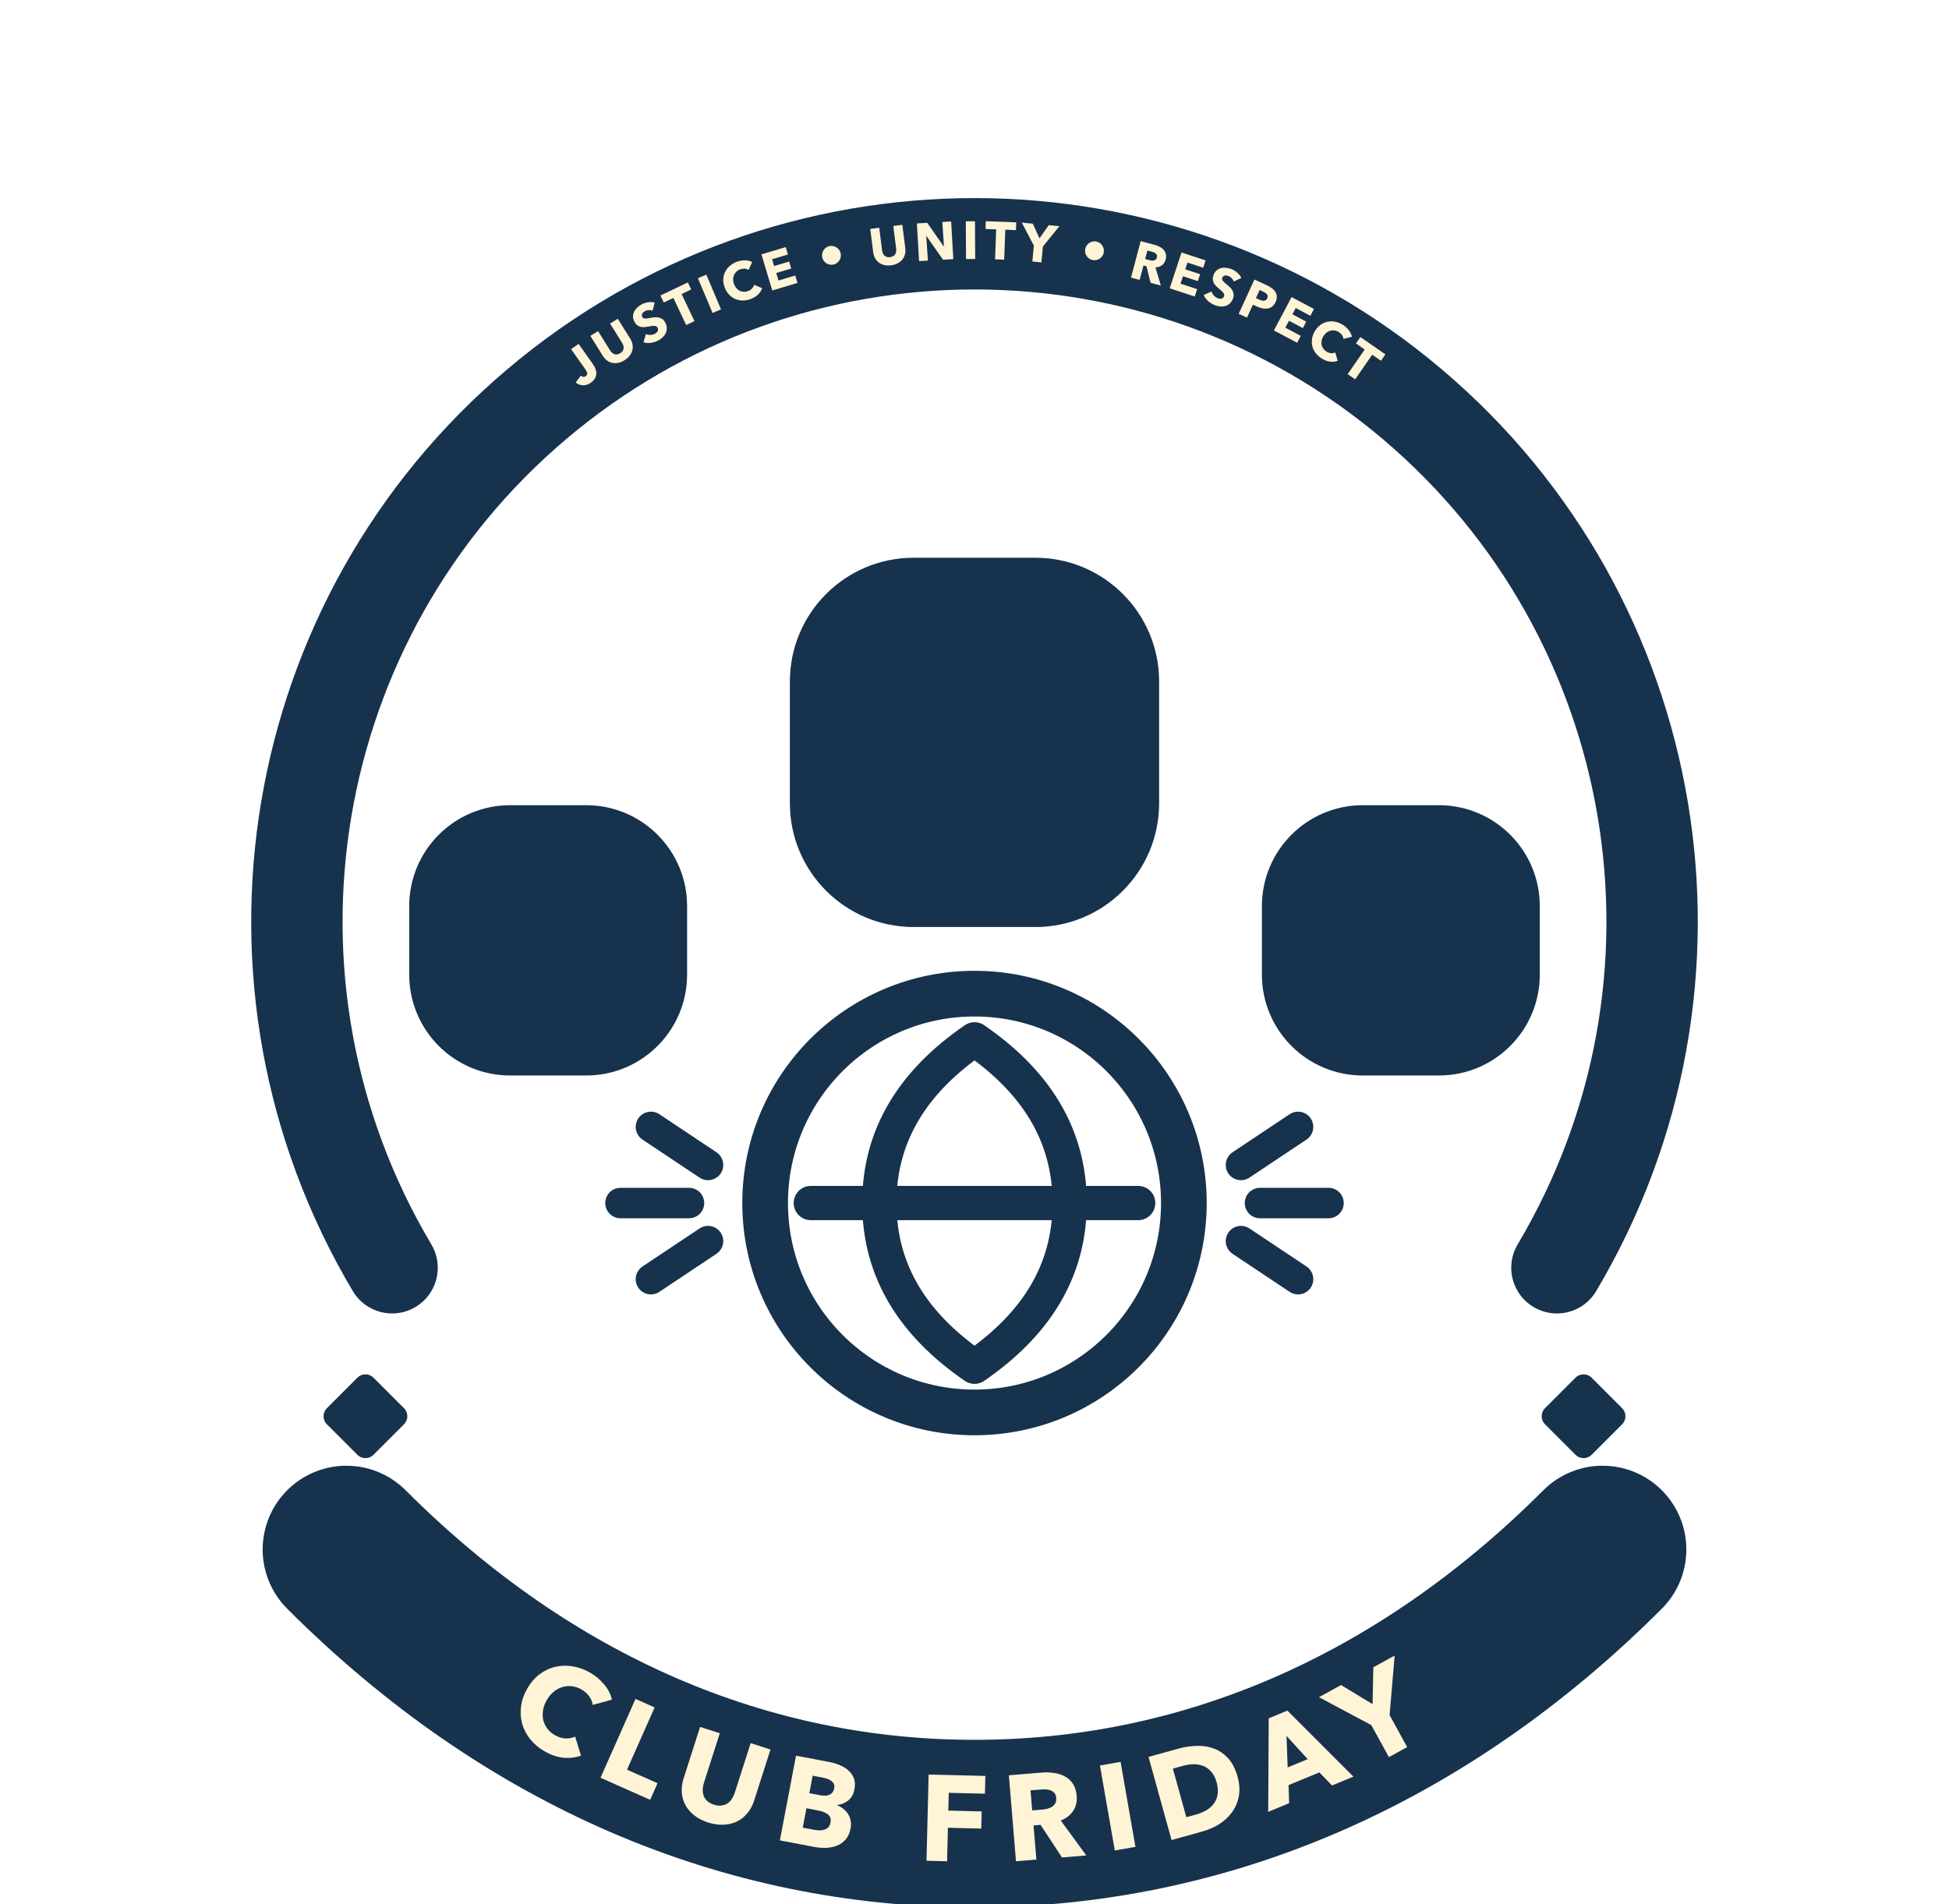
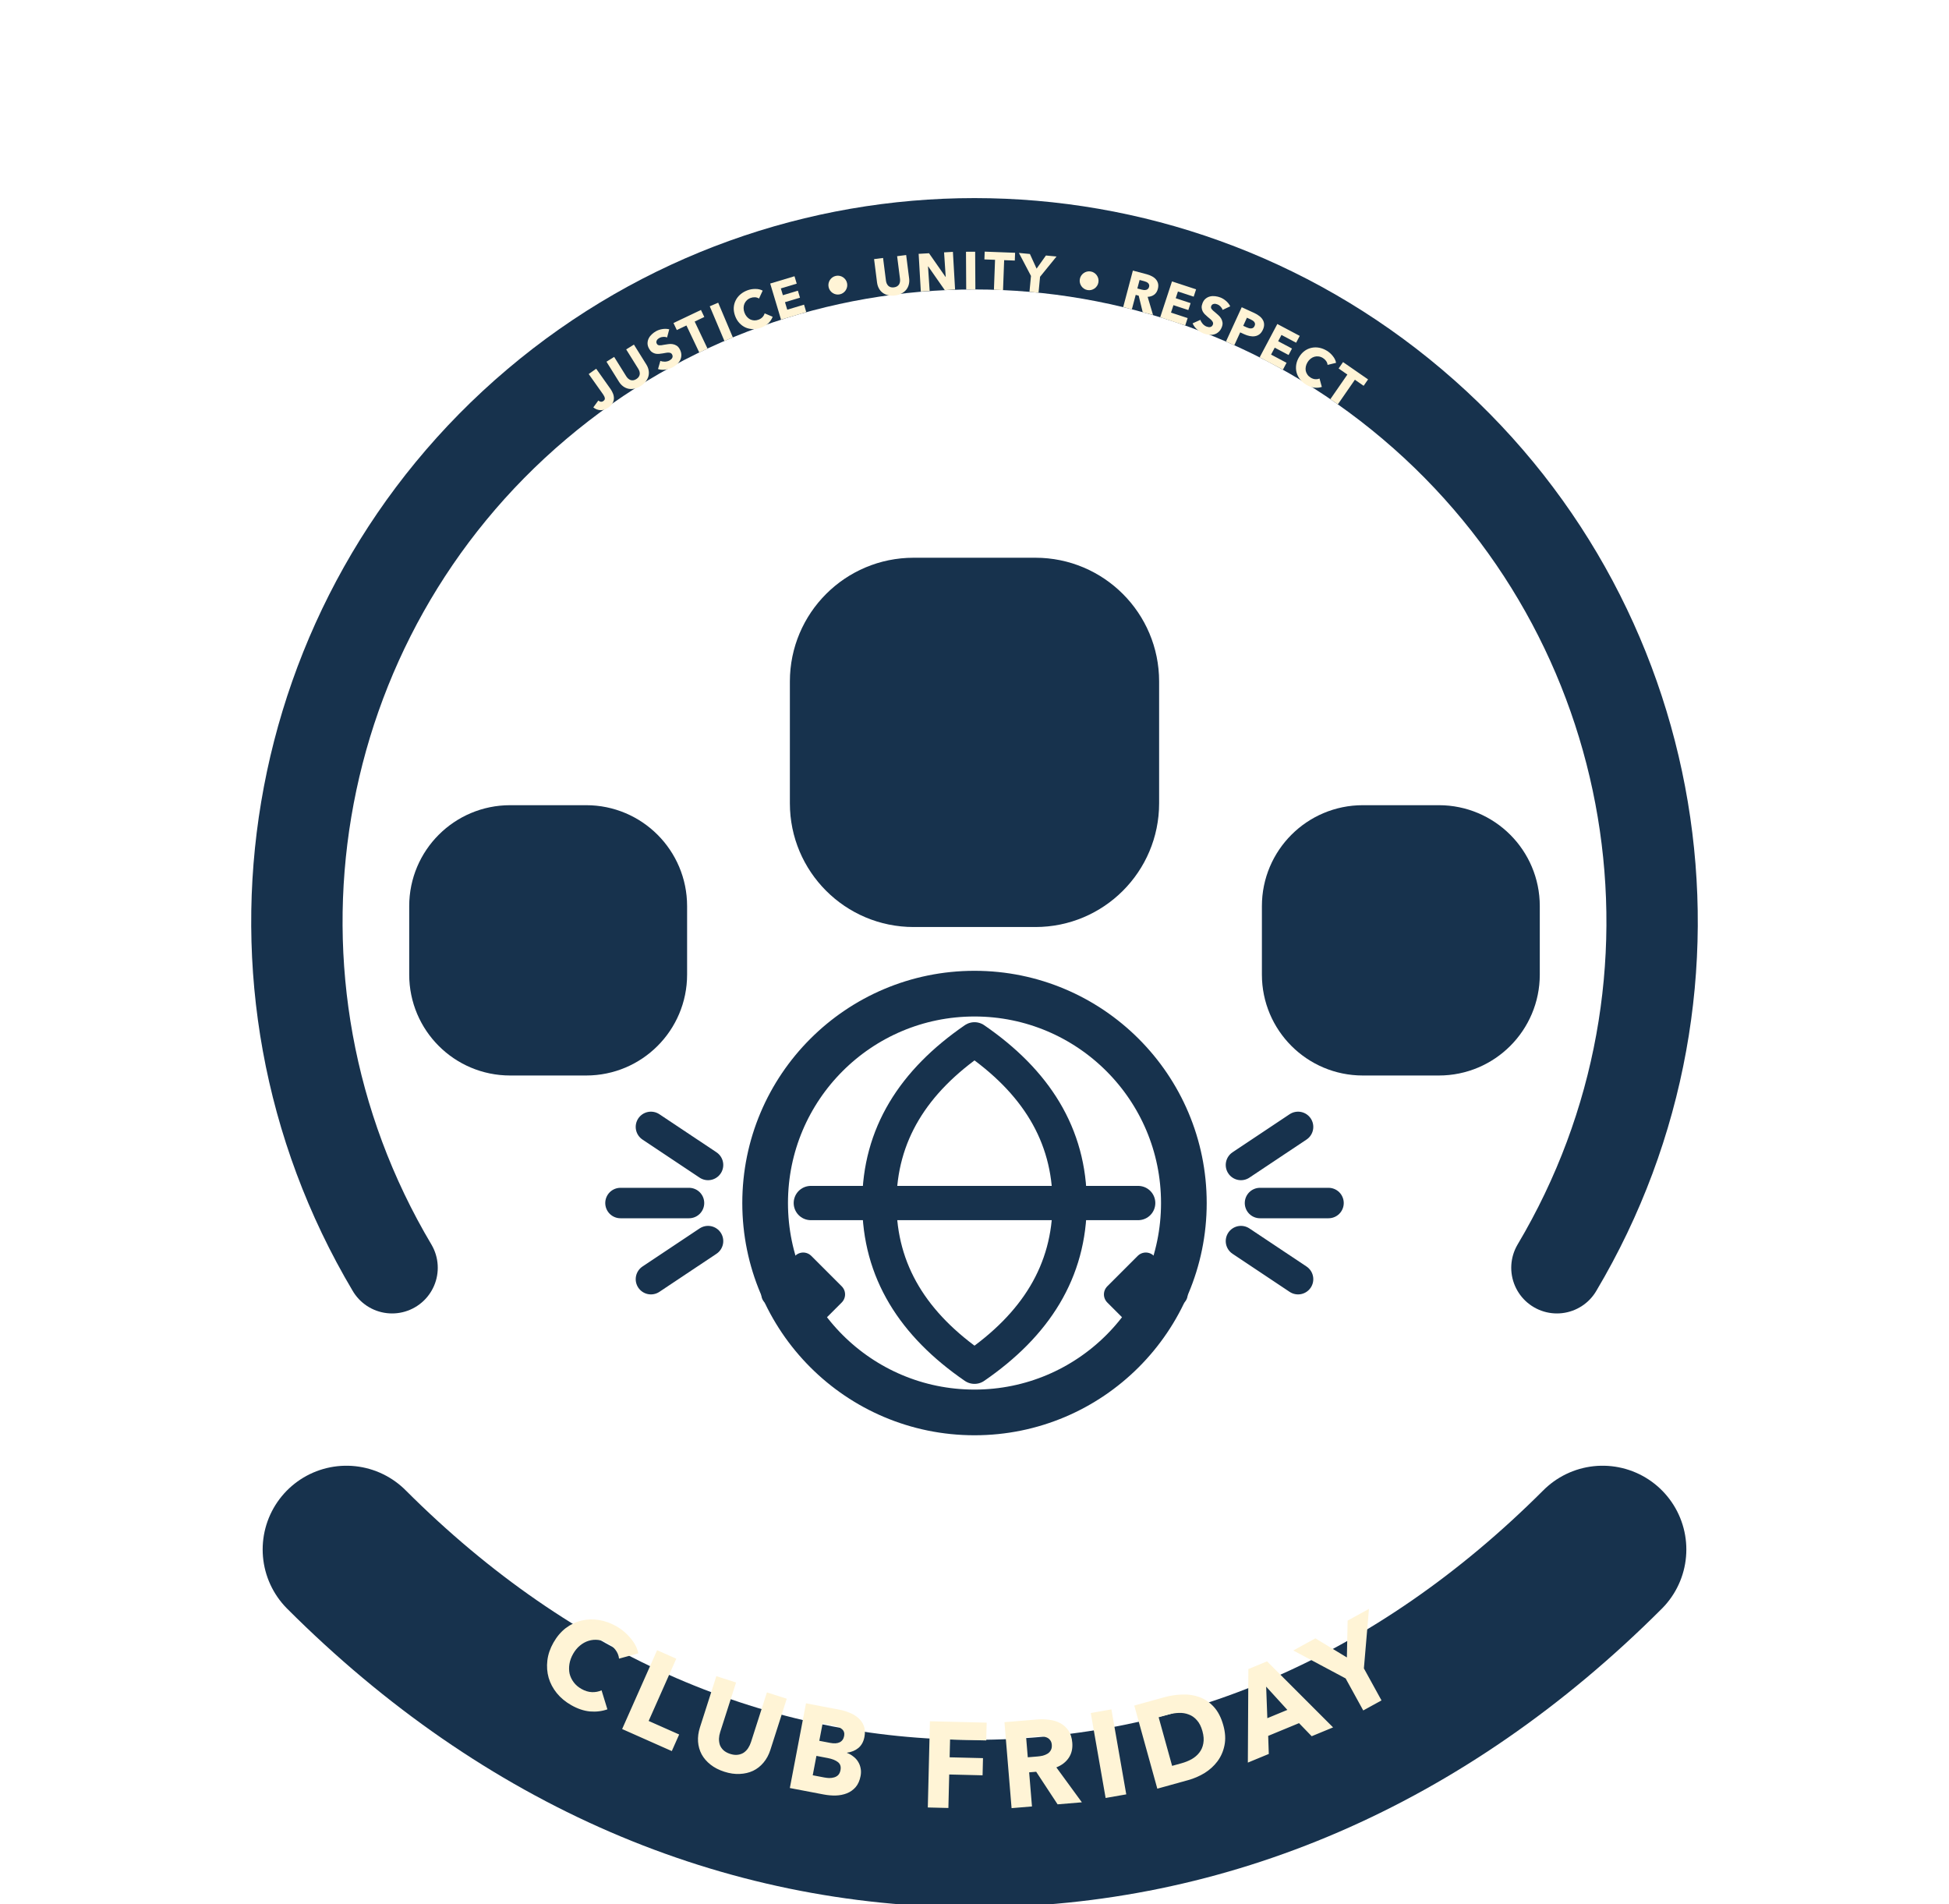
<svg xmlns="http://www.w3.org/2000/svg" viewBox="0 0 512 500" role="img" aria-labelledby="title desc" version="1.1" id="svg15">
  <g stroke="#17324D" stroke-width="13" stroke-linecap="round" stroke-linejoin="round" id="g8">
    <path fill="none" stroke="#17324D" d="M103 333a178 178 0 1 1 306 0" id="path1" />
    <g id="younger-member" aria-label="younger-member">
      <rect x="114" y="218" width="60" height="58" rx="20" fill="#17324D" stroke="#17324D" id="rect1" />
      <circle cx="144" cy="247" r="7" fill="none" stroke="none" id="circle1" />
    </g>
    <g id="adult-member" aria-label="adult-member">
      <rect x="214" y="153" width="84" height="84" rx="26" fill="#17324D" stroke="#17324D" id="rect2" />
      <circle cx="256" cy="195" r="9" fill="none" stroke="none" id="circle2" />
    </g>
    <g id="older-member" aria-label="older-member">
      <rect x="338" y="218" width="60" height="58" rx="20" fill="#17324D" stroke="#17324D" id="rect3" />
      <circle cx="368" cy="247" r="7" fill="none" stroke="none" id="circle3" />
    </g>
    <circle cx="256" cy="316" r="55" fill="none" stroke="#17324D" stroke-width="12" id="circle4" />
    <path fill="none" stroke="#17324D" stroke-width="9" d="M256 273c-16 11-25 25-25 43s9 32 25 43m0-86c16 11 25 25 25 43s-9 32-25 43m-43-43h86" id="path4" />
    <path fill="none" stroke="#17324D" stroke-width="8" d="M181 316h-18M186 306l-15-10M186 326l-15 10M331 316h18M326 306l15-10M326 326l15 10" id="path5" />
    <path fill="none" stroke="#17324D" d="M91 407c48 48 105 72 165 72s117-24 165-72" id="path6" />
-     <path fill="#17324D" stroke="#17324D" stroke-width="6" d="m96 364 8 8-8 8-8-8z" id="path7" />
-     <path fill="#17324D" stroke="#17324D" stroke-width="6" d="m416 364 8 8-8 8-8-8z" id="path8" />
+     <path fill="#17324D" stroke="#17324D" stroke-width="6" d="m211 332 8 8-8 8-8-8z" id="path7" />
+     <path fill="#17324D" stroke="#17324D" stroke-width="6" d="m301 332 8 8-8 8-8-8z" id="path8" />
  </g>
  <defs id="defs8">
    <path id="motto-arc" d="M103 333a178 178 0 1 1 306 0" />
    <path id="name-arc" d="M91 407c48 48 105 72 165 72s117-24 165-72" />
  </defs>
  <path d="M103 333a178 178 0 1 1 306 0" fill="none" stroke="#17324D" stroke-width="24" stroke-linecap="round" id="path9" />
  <path d="M91 407c48 48 105 72 165 72s117-24 165-72" fill="none" stroke="#17324D" stroke-width="44" stroke-linecap="round" id="path10" />
  <g font-family="Avenir Next, Trebuchet MS, Arial, sans-serif" text-anchor="middle" id="g15">
    <g id="text14" style="font-weight:700;font-size:14px;letter-spacing:1.5" aria-label="JUSTICE•UNITY•RESPECT">
-       <path style="fill:#fff4d6" d="m 155.767,95.652 q 0.34,0.48 0.597,1.087 0.269,0.598 0.287,1.254 0.022,0.636 -0.302,1.294 -0.312,0.65 -1.135,1.232 -1.029,0.728 -2.086,0.687 -1.066,-0.052 -1.885,-0.724 l 1.313,-1.804 q 0.306,0.263 0.65,0.312 0.355,0.041 0.663,-0.178 0.48,-0.34 0.394,-0.776 -0.074,-0.445 -0.455,-0.982 l -3.777,-5.337 1.966,-1.391 3.769,5.325 z m 9.796,-6.688 q 0.474,0.76 0.605,1.553 0.136,0.773 -0.058,1.521 -0.201,0.736 -0.723,1.408 -0.51,0.664 -1.329,1.175 -0.832,0.519 -1.652,0.684 -0.821,0.165 -1.558,0.015 -0.745,-0.163 -1.379,-0.625 -0.642,-0.474 -1.116,-1.234 l -3.267,-5.239 2.02,-1.259 3.163,5.073 q 0.215,0.345 0.491,0.602 0.288,0.25 0.621,0.388 0.338,0.119 0.724,0.076 0.398,-0.05 0.825,-0.317 0.428,-0.267 0.636,-0.594 0.22,-0.335 0.262,-0.691 0.035,-0.368 -0.075,-0.729 -0.109,-0.361 -0.324,-0.705 l -3.163,-5.073 2.031,-1.267 3.267,5.239 z m 5.857,-7.349 q -0.458,-0.198 -1.008,-0.154 -0.544,0.025 -0.95,0.245 -0.209,0.114 -0.411,0.271 -0.189,0.15 -0.301,0.355 -0.119,0.192 -0.148,0.431 -0.024,0.22 0.116,0.478 0.12,0.221 0.287,0.322 0.179,0.094 0.411,0.111 0.245,0.011 0.544,-0.025 0.293,-0.047 0.654,-0.116 0.523,-0.093 1.103,-0.169 0.573,-0.088 1.127,-0.007 0.554,0.082 1.053,0.384 0.492,0.29 0.846,0.942 0.407,0.751 0.425,1.458 0.023,0.688 -0.251,1.299 -0.274,0.611 -0.783,1.11 -0.509,0.5 -1.149,0.847 -0.935,0.508 -1.982,0.662 -1.054,0.142 -1.96,-0.147 l 0.616,-2.151 q 0.534,0.22 1.197,0.21 0.669,-0.029 1.186,-0.309 0.234,-0.127 0.429,-0.296 0.195,-0.169 0.295,-0.367 0.112,-0.204 0.11,-0.442 -0.002,-0.238 -0.142,-0.496 -0.134,-0.246 -0.35,-0.352 -0.217,-0.105 -0.524,-0.114 -0.302,-0.027 -0.706,0.049 -0.399,0.057 -0.903,0.156 -0.492,0.092 -0.998,0.128 -0.494,0.029 -0.967,-0.08 -0.468,-0.128 -0.885,-0.427 -0.412,-0.318 -0.732,-0.909 -0.394,-0.726 -0.379,-1.403 0.015,-0.677 0.314,-1.27 0.299,-0.593 0.822,-1.068 0.516,-0.487 1.131,-0.821 0.738,-0.401 1.648,-0.544 0.922,-0.15 1.788,0.065 z m 7.638,-4.377 3.375,7.107 -2.163,1.027 -3.375,-7.107 -2.529,1.201 -0.877,-1.846 7.221,-3.43 0.877,1.846 z m 8.136,4.973 -3.856,-9.131 2.218,-0.937 3.856,9.131 z M 200.224,75.696 q -0.358,0.936 -1.11,1.689 -0.758,0.74 -1.941,1.174 -1.078,0.395 -2.128,0.377 -1.037,-0.022 -1.944,-0.421 -0.911,-0.412 -1.625,-1.179 -0.714,-0.767 -1.113,-1.858 -0.41,-1.117 -0.361,-2.164 0.062,-1.052 0.514,-1.933 0.447,-0.895 1.242,-1.574 0.795,-0.679 1.86,-1.069 0.986,-0.361 2.062,-0.353 1.085,-0.01 1.922,0.444 l -0.966,2.084 q -0.474,-0.318 -1.064,-0.341 -0.59,-0.022 -1.129,0.175 -0.592,0.217 -1.009,0.623 -0.409,0.389 -0.624,0.9 -0.215,0.511 -0.22,1.109 -0.009,0.585 0.217,1.203 0.231,0.631 0.621,1.084 0.39,0.454 0.871,0.709 0.49,0.238 1.053,0.27 0.563,0.032 1.142,-0.18 0.67,-0.246 1.074,-0.692 0.403,-0.446 0.551,-0.977 l 2.104,0.899 z m 2.656,0.613 -2.85,-9.493 6.383,-1.916 0.584,1.944 -4.17,1.252 0.535,1.783 3.942,-1.183 0.551,1.837 -3.942,1.183 0.592,1.971 4.412,-1.324 0.588,1.958 z" id="path15" />
-       <path style="fill:#fff4d6" d="m 220.84,66.548 q 0.109,0.506 0.011,0.986 -0.098,0.479 -0.355,0.878 -0.258,0.399 -0.655,0.685 -0.397,0.286 -0.903,0.395 -0.506,0.109 -0.986,0.011 -0.479,-0.098 -0.878,-0.355 -0.399,-0.258 -0.685,-0.655 -0.286,-0.397 -0.395,-0.903 -0.109,-0.506 -0.011,-0.986 0.098,-0.479 0.355,-0.878 0.258,-0.399 0.655,-0.685 0.397,-0.286 0.903,-0.395 0.506,-0.109 0.986,-0.011 0.479,0.098 0.878,0.355 0.399,0.258 0.685,0.655 0.286,0.397 0.395,0.903 z" id="path16" />
-       <path style="fill:#fff4d6" d="m 237.819,65.176 q 0.113,0.889 -0.099,1.664 -0.2,0.759 -0.688,1.358 -0.49,0.584 -1.245,0.977 -0.741,0.39 -1.699,0.512 -0.972,0.124 -1.787,-0.069 -0.815,-0.193 -1.422,-0.638 -0.609,-0.459 -0.992,-1.144 -0.385,-0.699 -0.498,-1.588 l -0.778,-6.125 2.361,-0.3 0.754,5.93 q 0.051,0.403 0.194,0.752 0.157,0.347 0.402,0.612 0.258,0.25 0.626,0.372 0.382,0.121 0.882,0.057 0.5,-0.064 0.826,-0.274 0.34,-0.213 0.527,-0.519 0.185,-0.32 0.236,-0.693 0.051,-0.373 1.6e-4,-0.776 l -0.754,-5.93 2.375,-0.302 0.778,6.125 z m 9.907,3.044 -4.358,-6.24 -0.042,0.002 0.431,6.468 -2.32,0.134 -0.573,-9.895 2.725,-0.158 4.343,6.227 0.042,-0.002 -0.43,-6.454 2.32,-0.134 0.573,9.895 z m 6.05,-0.178 -0.058,-9.912 2.408,-0.014 0.058,9.912 z m 10.313,-7.703 -0.295,7.862 -2.392,-0.09 0.295,-7.862 -2.798,-0.105 0.076,-2.043 7.988,0.299 -0.076,2.043 z m 9.886,4.398 -0.397,4.181 -2.383,-0.226 0.397,-4.181 -3.168,-6.038 2.885,0.274 1.758,3.851 2.451,-3.452 2.787,0.264 z" id="path17" />
-       <path style="fill:#fff4d6" d="m 289.958,66.311 q -0.091,0.51 -0.363,0.916 -0.272,0.406 -0.662,0.678 -0.39,0.272 -0.865,0.386 -0.476,0.114 -0.985,0.023 -0.51,-0.091 -0.916,-0.363 -0.406,-0.272 -0.678,-0.662 -0.272,-0.39 -0.386,-0.865 -0.114,-0.476 -0.023,-0.985 0.091,-0.51 0.363,-0.916 0.272,-0.406 0.662,-0.678 0.39,-0.272 0.865,-0.386 0.476,-0.114 0.985,-0.023 0.51,0.091 0.916,0.363 0.406,0.272 0.678,0.662 0.272,0.39 0.386,0.865 0.114,0.476 0.023,0.985 z" id="path18" />
-       <path style="fill:#fff4d6" d="m 302.245,74.283 -1.062,-4.352 -0.785,-0.208 -1.009,3.802 -2.273,-0.603 2.542,-9.581 3.654,0.969 q 0.69,0.183 1.3,0.504 0.627,0.311 1.052,0.786 0.438,0.478 0.602,1.116 0.164,0.637 -0.055,1.463 -0.258,0.974 -0.962,1.497 -0.704,0.523 -1.713,0.56 l 1.416,4.764 z m 1.668,-6.669 q 0.09,-0.338 -0.005,-0.581 -0.078,-0.252 -0.279,-0.422 -0.184,-0.179 -0.458,-0.295 -0.26,-0.112 -0.517,-0.181 l -1.231,-0.327 -0.592,2.233 1.096,0.291 q 0.284,0.075 0.593,0.114 0.312,0.025 0.588,-0.032 0.276,-0.057 0.486,-0.248 0.223,-0.187 0.32,-0.552 z m 3.372,8.118 3.096,-9.416 6.331,2.082 -0.634,1.928 -4.136,-1.36 -0.582,1.769 3.91,1.286 -0.599,1.822 -3.91,-1.286 -0.643,1.955 4.376,1.439 -0.638,1.942 z m 16.807,-1.778 q -0.144,-0.477 -0.531,-0.87 -0.369,-0.4 -0.8,-0.569 -0.222,-0.087 -0.472,-0.14 -0.237,-0.048 -0.465,-0.002 -0.223,0.033 -0.425,0.164 -0.184,0.124 -0.291,0.397 -0.092,0.235 -0.062,0.427 0.043,0.197 0.18,0.386 0.15,0.194 0.369,0.4 0.225,0.193 0.51,0.425 0.408,0.34 0.84,0.735 0.437,0.382 0.732,0.858 0.295,0.476 0.385,1.053 0.095,0.563 -0.175,1.254 -0.311,0.795 -0.841,1.264 -0.511,0.461 -1.155,0.645 -0.643,0.184 -1.354,0.116 -0.71,-0.068 -1.388,-0.333 -0.991,-0.388 -1.784,-1.089 -0.788,-0.714 -1.15,-1.593 l 2.042,-0.914 q 0.176,0.55 0.611,1.051 0.453,0.493 1.001,0.708 0.248,0.097 0.503,0.137 0.255,0.04 0.47,-0.011 0.228,-0.046 0.409,-0.201 0.181,-0.155 0.288,-0.428 0.102,-0.261 0.043,-0.494 -0.059,-0.234 -0.25,-0.474 -0.173,-0.248 -0.492,-0.509 -0.301,-0.268 -0.701,-0.59 -0.387,-0.317 -0.741,-0.681 -0.341,-0.359 -0.562,-0.791 -0.203,-0.44 -0.244,-0.952 -0.022,-0.52 0.223,-1.146 0.301,-0.769 0.828,-1.194 0.527,-0.425 1.173,-0.578 0.646,-0.153 1.346,-0.059 0.705,0.081 1.357,0.336 0.782,0.306 1.478,0.91 0.709,0.608 1.102,1.409 z m 11.002,5.381 q -0.362,0.789 -0.906,1.202 -0.538,0.4 -1.186,0.503 -0.648,0.103 -1.367,-0.042 -0.719,-0.145 -1.419,-0.466 l -1.082,-0.496 -1.558,3.398 -2.176,-0.998 4.133,-9.009 3.309,1.518 q 0.738,0.339 1.304,0.783 0.585,0.438 0.904,0.984 0.338,0.54 0.36,1.197 0.041,0.65 -0.315,1.426 z m -2.182,-0.985 q 0.146,-0.318 0.112,-0.58 -0.034,-0.262 -0.198,-0.476 -0.164,-0.214 -0.426,-0.38 -0.25,-0.161 -0.542,-0.295 l -0.954,-0.438 -0.975,2.125 0.916,0.42 q 0.305,0.14 0.609,0.218 0.303,0.078 0.578,0.049 0.287,-0.022 0.508,-0.167 0.226,-0.158 0.372,-0.476 z m 1.744,8.444 4.643,-8.757 5.888,3.122 -0.951,1.793 -3.847,-2.04 -0.872,1.645 3.636,1.928 -0.898,1.695 -3.636,-1.928 -0.964,1.818 4.069,2.158 -0.957,1.806 z m 16.749,8.008 q -0.955,0.303 -2.013,0.184 -1.051,-0.132 -2.127,-0.787 -0.981,-0.597 -1.621,-1.43 -0.628,-0.825 -0.882,-1.783 -0.246,-0.969 -0.09,-2.005 0.156,-1.036 0.76,-2.029 0.619,-1.016 1.468,-1.63 0.861,-0.607 1.832,-0.802 0.979,-0.207 2.005,-0.009 1.026,0.199 1.995,0.789 0.897,0.546 1.561,1.393 0.684,0.842 0.85,1.78 l -2.232,0.542 q -0.047,-0.569 -0.397,-1.045 -0.35,-0.475 -0.84,-0.774 -0.538,-0.328 -1.116,-0.401 -0.559,-0.078 -1.093,0.072 -0.534,0.15 -1.005,0.519 -0.463,0.357 -0.806,0.919 -0.349,0.574 -0.461,1.161 -0.112,0.588 -0.012,1.124 0.119,0.531 0.445,0.992 0.326,0.461 0.852,0.781 0.61,0.371 1.21,0.409 0.6,0.038 1.108,-0.178 l 0.607,2.206 z m 9.073,-1.636 -4.477,6.47 -1.969,-1.362 4.477,-6.47 -2.302,-1.593 1.163,-1.681 6.573,4.549 -1.163,1.681 z" id="path19" />
+       <path style="fill:#fff4d6" d="m 160.389,102.182 q 0.34,0.48 0.597,1.087 0.269,0.598 0.287,1.254 0.022,0.636 -0.302,1.294 -0.312,0.65 -1.135,1.232 -1.029,0.728 -2.086,0.687 -1.066,-0.052 -1.885,-0.724 l 1.313,-1.804 q 0.306,0.263 0.65,0.312 0.355,0.041 0.663,-0.178 0.48,-0.34 0.394,-0.776 -0.074,-0.445 -0.455,-0.982 l -3.777,-5.337 1.966,-1.391 3.769,5.325 z m 9.408,-6.43 q 0.474,0.76 0.605,1.553 0.136,0.773 -0.058,1.521 -0.201,0.736 -0.723,1.408 -0.51,0.664 -1.329,1.175 -0.832,0.519 -1.652,0.684 -0.821,0.165 -1.558,0.015 -0.745,-0.163 -1.379,-0.625 -0.642,-0.474 -1.116,-1.234 l -3.267,-5.239 2.02,-1.259 3.163,5.073 q 0.215,0.345 0.491,0.602 0.288,0.25 0.621,0.388 0.338,0.119 0.724,0.076 0.398,-0.05 0.825,-0.317 0.428,-0.267 0.636,-0.594 0.22,-0.335 0.262,-0.691 0.035,-0.368 -0.075,-0.729 -0.109,-0.361 -0.324,-0.705 l -3.163,-5.073 2.031,-1.267 3.267,5.239 z m 5.441,-7.107 q -0.458,-0.198 -1.008,-0.154 -0.544,0.025 -0.95,0.245 -0.209,0.114 -0.411,0.271 -0.189,0.15 -0.301,0.355 -0.119,0.192 -0.148,0.431 -0.024,0.22 0.116,0.478 0.12,0.221 0.287,0.322 0.179,0.094 0.411,0.111 0.245,0.011 0.544,-0.025 0.293,-0.047 0.654,-0.116 0.523,-0.093 1.103,-0.169 0.573,-0.088 1.127,-0.007 0.554,0.082 1.053,0.384 0.492,0.29 0.846,0.942 0.407,0.751 0.425,1.458 0.023,0.688 -0.251,1.299 -0.274,0.611 -0.783,1.11 -0.509,0.5 -1.149,0.847 -0.935,0.508 -1.982,0.662 -1.054,0.142 -1.96,-0.147 l 0.616,-2.151 q 0.534,0.22 1.197,0.21 0.669,-0.029 1.186,-0.309 0.234,-0.127 0.429,-0.296 0.195,-0.169 0.295,-0.367 0.112,-0.204 0.11,-0.442 -0.002,-0.238 -0.142,-0.496 -0.134,-0.246 -0.35,-0.352 -0.217,-0.105 -0.524,-0.114 -0.302,-0.027 -0.706,0.049 -0.399,0.057 -0.903,0.156 -0.492,0.092 -0.998,0.128 -0.494,0.029 -0.967,-0.08 -0.468,-0.128 -0.885,-0.427 -0.412,-0.318 -0.732,-0.909 -0.394,-0.726 -0.379,-1.403 0.015,-0.677 0.314,-1.27 0.299,-0.593 0.822,-1.068 0.516,-0.487 1.131,-0.821 0.738,-0.401 1.648,-0.544 0.922,-0.15 1.788,0.065 z m 7.253,-4.181 3.375,7.107 -2.163,1.027 -3.375,-7.107 -2.529,1.201 -0.877,-1.846 7.221,-3.43 0.877,1.846 z m 7.816,5.116 -3.856,-9.131 2.218,-0.937 3.856,9.131 z m 12.671,-6.373 q -0.358,0.936 -1.11,1.689 -0.758,0.74 -1.941,1.174 -1.078,0.395 -2.128,0.377 -1.037,-0.022 -1.944,-0.421 -0.911,-0.412 -1.625,-1.179 -0.714,-0.767 -1.114,-1.858 -0.41,-1.117 -0.361,-2.164 0.062,-1.052 0.514,-1.933 0.447,-0.895 1.242,-1.574 0.795,-0.679 1.86,-1.069 0.986,-0.361 2.062,-0.353 1.085,-0.01 1.922,0.444 l -0.966,2.084 q -0.474,-0.318 -1.064,-0.341 -0.59,-0.022 -1.129,0.175 -0.592,0.217 -1.009,0.623 -0.409,0.389 -0.624,0.9 -0.215,0.511 -0.22,1.109 -0.009,0.585 0.217,1.203 0.231,0.631 0.621,1.084 0.39,0.454 0.871,0.709 0.49,0.238 1.053,0.27 0.563,0.032 1.142,-0.18 0.67,-0.246 1.074,-0.692 0.403,-0.446 0.551,-0.977 l 2.104,0.899 z m 2.203,0.763 -2.85,-9.493 6.383,-1.916 0.584,1.944 -4.17,1.252 0.535,1.783 3.942,-1.183 0.551,1.837 -3.942,1.183 0.592,1.971 4.412,-1.324 0.588,1.958 z" id="path15" />
+       <path style="fill:#fff4d6" d="m 222.52,74.369 q 0.109,0.506 0.011,0.986 -0.098,0.479 -0.355,0.878 -0.258,0.399 -0.655,0.685 -0.397,0.286 -0.903,0.395 -0.506,0.109 -0.986,0.011 -0.479,-0.098 -0.878,-0.355 -0.399,-0.258 -0.685,-0.655 -0.286,-0.397 -0.395,-0.903 -0.109,-0.506 -0.011,-0.986 0.098,-0.479 0.355,-0.878 0.258,-0.399 0.655,-0.685 0.397,-0.286 0.903,-0.395 0.506,-0.109 0.986,-0.011 0.479,0.098 0.878,0.355 0.399,0.258 0.685,0.655 0.286,0.397 0.395,0.903 z" id="path16" />
+       <path style="fill:#fff4d6" d="m 238.827,73.112 q 0.113,0.889 -0.099,1.664 -0.2,0.759 -0.688,1.358 -0.49,0.584 -1.245,0.977 -0.741,0.39 -1.699,0.512 -0.972,0.124 -1.787,-0.069 -0.815,-0.193 -1.422,-0.638 -0.609,-0.459 -0.992,-1.144 -0.385,-0.699 -0.498,-1.588 l -0.778,-6.125 2.361,-0.3 0.754,5.93 q 0.051,0.403 0.194,0.752 0.157,0.347 0.402,0.612 0.258,0.25 0.626,0.372 0.382,0.121 0.882,0.057 0.5,-0.064 0.826,-0.274 0.34,-0.213 0.527,-0.519 0.185,-0.32 0.236,-0.693 0.051,-0.373 1.6e-4,-0.776 l -0.754,-5.93 2.375,-0.302 0.778,6.125 z m 9.362,3.095 -4.358,-6.24 -0.042,0.002 0.431,6.468 -2.32,0.134 -0.573,-9.895 2.725,-0.158 4.343,6.227 0.042,-0.002 -0.43,-6.454 2.32,-0.134 0.573,9.895 z m 5.634,-0.164 -0.058,-9.912 2.408,-0.014 0.058,9.912 z m 9.967,-7.708 -0.295,7.862 -2.392,-0.09 0.295,-7.862 -2.798,-0.105 0.076,-2.043 7.988,0.299 -0.076,2.043 z m 9.431,4.368 -0.397,4.181 -2.383,-0.226 0.397,-4.181 -3.168,-6.038 2.885,0.274 1.758,3.851 2.451,-3.452 2.787,0.264 z" id="path17" />
+       <path style="fill:#fff4d6" d="m 288.549,74.186 q -0.091,0.51 -0.363,0.916 -0.272,0.406 -0.662,0.678 -0.39,0.272 -0.865,0.386 -0.476,0.114 -0.985,0.023 -0.51,-0.091 -0.916,-0.363 -0.406,-0.272 -0.678,-0.662 -0.272,-0.39 -0.386,-0.865 -0.114,-0.476 -0.023,-0.985 0.091,-0.51 0.363,-0.916 0.272,-0.406 0.662,-0.678 0.39,-0.272 0.865,-0.386 0.476,-0.114 0.985,-0.023 0.51,0.091 0.916,0.363 0.406,0.272 0.678,0.662 0.272,0.39 0.386,0.865 0.114,0.476 0.023,0.985 z" id="path18" />
+       <path style="fill:#fff4d6" d="m 300.194,82.015 -1.062,-4.352 -0.785,-0.208 -1.009,3.802 -2.273,-0.603 2.542,-9.581 3.654,0.969 q 0.69,0.183 1.3,0.504 0.627,0.311 1.052,0.786 0.438,0.478 0.602,1.116 0.164,0.637 -0.055,1.463 -0.258,0.974 -0.962,1.497 -0.704,0.523 -1.713,0.56 l 1.416,4.764 z m 1.668,-6.669 q 0.09,-0.338 -0.005,-0.581 -0.078,-0.252 -0.279,-0.422 -0.184,-0.179 -0.458,-0.295 -0.26,-0.112 -0.517,-0.181 l -1.231,-0.327 -0.592,2.233 1.096,0.291 q 0.284,0.075 0.593,0.114 0.312,0.025 0.588,-0.032 0.276,-0.057 0.486,-0.248 0.223,-0.187 0.32,-0.552 z m 2.924,7.985 3.096,-9.416 6.331,2.082 -0.634,1.928 -4.136,-1.36 -0.582,1.769 3.91,1.286 -0.599,1.822 -3.91,-1.286 -0.643,1.955 4.376,1.439 -0.638,1.942 z m 16.389,-1.928 q -0.144,-0.477 -0.531,-0.87 -0.369,-0.4 -0.8,-0.569 -0.222,-0.087 -0.472,-0.14 -0.237,-0.048 -0.465,-0.002 -0.223,0.033 -0.425,0.164 -0.184,0.124 -0.291,0.397 -0.092,0.235 -0.062,0.427 0.043,0.197 0.18,0.386 0.15,0.194 0.369,0.4 0.225,0.193 0.51,0.425 0.408,0.34 0.84,0.735 0.437,0.382 0.732,0.858 0.295,0.476 0.385,1.053 0.095,0.563 -0.175,1.254 -0.311,0.795 -0.841,1.264 -0.511,0.461 -1.155,0.645 -0.643,0.184 -1.354,0.116 -0.71,-0.068 -1.388,-0.333 -0.991,-0.388 -1.784,-1.089 -0.788,-0.714 -1.15,-1.593 l 2.042,-0.914 q 0.176,0.55 0.611,1.051 0.453,0.493 1.001,0.708 0.248,0.097 0.503,0.137 0.255,0.04 0.47,-0.011 0.228,-0.046 0.409,-0.201 0.181,-0.155 0.288,-0.428 0.102,-0.261 0.043,-0.494 -0.059,-0.234 -0.25,-0.474 -0.173,-0.248 -0.492,-0.509 -0.301,-0.268 -0.701,-0.59 -0.387,-0.317 -0.741,-0.681 -0.341,-0.359 -0.562,-0.791 -0.203,-0.44 -0.244,-0.952 -0.022,-0.52 0.223,-1.146 0.301,-0.769 0.828,-1.194 0.527,-0.425 1.173,-0.578 0.646,-0.153 1.346,-0.059 0.705,0.081 1.357,0.336 0.782,0.306 1.478,0.91 0.709,0.608 1.102,1.409 z m 10.584,5.203 q -0.362,0.789 -0.906,1.202 -0.538,0.4 -1.186,0.503 -0.648,0.103 -1.367,-0.042 -0.719,-0.145 -1.419,-0.466 l -1.082,-0.496 -1.558,3.398 -2.176,-0.998 4.133,-9.009 3.309,1.518 q 0.738,0.339 1.304,0.783 0.585,0.438 0.904,0.984 0.338,0.54 0.36,1.197 0.041,0.65 -0.315,1.426 z m -2.182,-0.985 q 0.146,-0.318 0.112,-0.58 -0.034,-0.262 -0.198,-0.476 -0.164,-0.214 -0.426,-0.38 -0.25,-0.161 -0.542,-0.295 l -0.954,-0.438 -0.975,2.125 0.916,0.42 q 0.305,0.14 0.609,0.218 0.303,0.078 0.578,0.049 0.287,-0.022 0.508,-0.167 0.226,-0.158 0.372,-0.476 z m 1.332,8.241 4.643,-8.757 5.888,3.122 -0.951,1.793 -3.847,-2.04 -0.872,1.645 3.636,1.928 -0.898,1.695 -3.636,-1.928 -0.964,1.818 4.069,2.158 -0.957,1.806 z m 16.336,7.773 q -0.955,0.303 -2.013,0.184 -1.051,-0.132 -2.127,-0.787 -0.981,-0.597 -1.621,-1.43 -0.628,-0.825 -0.882,-1.783 -0.246,-0.969 -0.09,-2.005 0.156,-1.036 0.76,-2.029 0.619,-1.016 1.468,-1.63 0.861,-0.607 1.832,-0.802 0.979,-0.207 2.005,-0.009 1.026,0.199 1.995,0.789 0.897,0.546 1.561,1.393 0.684,0.842 0.85,1.78 l -2.232,0.542 q -0.047,-0.569 -0.397,-1.045 -0.35,-0.475 -0.84,-0.774 -0.538,-0.328 -1.116,-0.401 -0.559,-0.078 -1.093,0.072 -0.534,0.15 -1.005,0.519 -0.463,0.357 -0.806,0.919 -0.349,0.574 -0.461,1.161 -0.112,0.588 -0.012,1.124 0.119,0.531 0.445,0.992 0.326,0.461 0.852,0.781 0.61,0.371 1.21,0.409 0.6,0.038 1.108,-0.178 l 0.607,2.206 z m 8.681,-1.891 -4.477,6.47 -1.969,-1.362 4.477,-6.47 -2.302,-1.593 1.163,-1.681 6.573,4.549 -1.163,1.681 z" id="path19" />
    </g>
-     <path d="m 152.631,461.154 q -2.162,0.757 -4.588,0.553 -2.41,-0.231 -4.912,-1.657 -2.28,-1.299 -3.798,-3.159 -1.491,-1.844 -2.132,-4.014 -0.626,-2.198 -0.339,-4.576 0.287,-2.378 1.602,-4.685 1.347,-2.363 3.246,-3.822 1.927,-1.443 4.133,-1.954 2.222,-0.538 4.58,-0.152 2.358,0.386 4.61,1.669 2.085,1.188 3.659,3.08 1.618,1.879 2.061,4.01 l -5.063,1.387 q -0.144,-1.298 -0.975,-2.36 -0.831,-1.063 -1.971,-1.712 -1.251,-0.713 -2.577,-0.842 -1.282,-0.141 -2.492,0.237 -1.21,0.379 -2.261,1.253 -1.035,0.847 -1.78,2.153 -0.76,1.335 -0.977,2.684 -0.217,1.35 0.047,2.568 0.307,1.206 1.082,2.237 0.775,1.031 1.999,1.728 1.418,0.808 2.791,0.854 1.373,0.046 2.52,-0.479 l 1.534,4.999 z m 5.125,5.807 9.19,-20.708 5.031,2.233 -7.256,16.35 8.014,3.557 -1.934,4.358 z m 40.348,6.014 q -0.625,1.95 -1.813,3.351 -1.148,1.38 -2.738,2.147 -1.58,0.737 -3.522,0.82 -1.912,0.093 -4.014,-0.581 -2.133,-0.684 -3.635,-1.87 -1.501,-1.187 -2.329,-2.695 -0.817,-1.539 -0.95,-3.329 -0.122,-1.82 0.503,-3.77 l 4.306,-13.439 5.181,1.66 -4.17,13.012 q -0.283,0.884 -0.324,1.744 -0.01,0.87 0.242,1.657 0.292,0.766 0.937,1.376 0.675,0.62 1.772,0.971 1.097,0.352 1.976,0.23 0.909,-0.112 1.592,-0.565 0.693,-0.484 1.16,-1.208 0.467,-0.724 0.75,-1.608 l 4.17,-13.012 5.211,1.67 -4.306,13.439 z m 25.351,7.268 q -0.347,1.823 -1.31,2.943 -0.957,1.088 -2.295,1.615 -1.338,0.527 -2.944,0.579 -1.569,0.027 -3.172,-0.279 l -8.864,-1.69 4.242,-22.255 8.864,1.69 q 1.289,0.246 2.587,0.786 1.304,0.509 2.278,1.379 0.98,0.838 1.462,2.07 0.482,1.232 0.158,2.929 -0.353,1.855 -1.593,2.889 -1.234,1.003 -2.97,1.226 l -0.012,0.063 q 0.913,0.337 1.646,0.933 0.771,0.57 1.242,1.344 0.503,0.78 0.681,1.726 0.209,0.952 -2.3e-4,2.052 z m -4.319,-10.498 q 0.216,-1.132 -0.569,-1.802 -0.747,-0.696 -2.444,-1.02 l -2.64,-0.503 -0.875,4.589 2.892,0.551 q 1.509,0.288 2.44,-0.154 0.969,-0.467 1.196,-1.661 z m -0.961,8.971 q 0.264,-1.383 -0.672,-2.115 -0.935,-0.732 -2.664,-1.062 l -2.986,-0.569 -0.971,5.092 3.018,0.575 q 0.629,0.12 1.307,0.151 0.716,0.006 1.304,-0.175 0.62,-0.175 1.061,-0.612 0.448,-0.468 0.603,-1.286 z m 31.063,-7.801 -0.115,4.671 8.765,0.216 -0.111,4.511 -8.765,-0.216 -0.216,8.797 -5.406,-0.133 0.557,-22.649 14.907,0.367 -0.115,4.671 z m 29.747,16.979 -5.622,-8.557 -1.85,0.153 0.743,8.961 -5.358,0.444 -1.871,-22.579 8.61,-0.714 q 1.626,-0.135 3.186,0.089 1.589,0.189 2.867,0.886 1.31,0.694 2.152,1.941 0.842,1.247 1.003,3.192 0.19,2.296 -0.924,3.962 -1.114,1.666 -3.259,2.518 l 6.701,9.174 z m -1.521,-15.64 q -0.066,-0.797 -0.457,-1.247 -0.361,-0.484 -0.924,-0.694 -0.534,-0.245 -1.212,-0.285 -0.646,-0.043 -1.252,0.007 l -2.902,0.24 0.436,5.262 2.583,-0.214 q 0.67,-0.056 1.363,-0.209 0.691,-0.186 1.241,-0.52 0.55,-0.335 0.856,-0.906 0.338,-0.574 0.266,-1.435 z m 15.392,13.809 -3.901,-22.318 5.422,-0.948 3.901,22.318 z m 32.252,-19.369 q 0.795,2.868 0.296,5.264 -0.476,2.357 -1.858,4.201 -1.359,1.805 -3.37,3.059 -2.019,1.223 -4.27,1.847 l -8.141,2.256 -6.05,-21.833 7.895,-2.188 q 2.313,-0.641 4.718,-0.71 2.396,-0.1 4.505,0.678 2.1,0.746 3.76,2.544 1.66,1.798 2.515,4.882 z m -5.489,1.521 q -0.513,-1.85 -1.463,-2.882 -0.928,-1.071 -2.142,-1.498 -1.192,-0.467 -2.573,-0.416 -1.35,0.042 -2.707,0.418 l -2.621,0.726 3.538,12.767 2.498,-0.692 q 1.419,-0.393 2.628,-1.06 1.232,-0.707 2.014,-1.72 0.813,-1.022 1.057,-2.418 0.275,-1.404 -0.229,-3.224 z m 30.306,0.777 -3.325,-3.439 -8.104,3.348 0.16,4.746 -5.501,2.273 0.134,-24.568 4.91,-2.028 17.345,17.348 z m -11.96,-13.028 0.307,8.287 5.264,-2.175 z m 27.076,-5.465 4.626,8.412 -4.795,2.637 -4.626,-8.412 -13.75,-7.338 5.804,-3.192 8.274,5.018 0.193,-9.675 5.608,-3.084 z" id="text15" style="font-weight:800;font-size:32px;letter-spacing:4;fill:#fff4d6" aria-label="CLUB FRIDAY" />
+     <path d="m 159.563,448.991 q -2.162,0.757 -4.588,0.553 -2.41,-0.231 -4.912,-1.657 -2.28,-1.299 -3.798,-3.159 -1.491,-1.844 -2.132,-4.014 -0.626,-2.198 -0.339,-4.576 0.287,-2.378 1.602,-4.685 1.347,-2.363 3.246,-3.822 1.927,-1.443 4.133,-1.954 2.222,-0.538 4.58,-0.152 2.358,0.386 4.61,1.669 2.085,1.188 3.659,3.08 1.618,1.879 2.061,4.01 l -5.063,1.387 q -0.144,-1.298 -0.975,-2.36 -0.831,-1.063 -1.971,-1.712 -1.251,-0.713 -2.577,-0.842 -1.282,-0.141 -2.492,0.237 -1.21,0.379 -2.261,1.253 -1.035,0.847 -1.78,2.153 -0.76,1.335 -0.977,2.684 -0.217,1.35 0.047,2.568 0.307,1.206 1.082,2.237 0.775,1.031 1.999,1.728 1.418,0.808 2.791,0.854 1.373,0.046 2.52,-0.479 l 1.534,4.999 z m 3.872,5.174 9.19,-20.708 5.031,2.233 -7.256,16.35 8.014,3.557 -1.934,4.358 z m 38.941,5.478 q -0.625,1.95 -1.813,3.351 -1.148,1.38 -2.738,2.147 -1.58,0.737 -3.522,0.82 -1.912,0.093 -4.014,-0.581 -2.133,-0.684 -3.635,-1.87 -1.501,-1.187 -2.329,-2.695 -0.817,-1.539 -0.95,-3.329 -0.122,-1.82 0.503,-3.77 l 4.306,-13.439 5.181,1.66 -4.17,13.012 q -0.283,0.884 -0.324,1.744 -0.01,0.87 0.242,1.657 0.292,0.766 0.937,1.376 0.675,0.62 1.772,0.971 1.097,0.352 1.976,0.23 0.909,-0.112 1.592,-0.565 0.693,-0.484 1.16,-1.208 0.467,-0.724 0.75,-1.608 l 4.17,-13.012 5.211,1.67 -4.306,13.439 z m 23.7,6.848 q -0.347,1.823 -1.31,2.943 -0.957,1.088 -2.295,1.615 -1.338,0.527 -2.944,0.579 -1.569,0.027 -3.172,-0.279 l -8.864,-1.69 4.242,-22.255 8.864,1.69 q 1.289,0.246 2.587,0.786 1.304,0.509 2.278,1.379 0.98,0.838 1.462,2.07 0.482,1.232 0.158,2.929 -0.353,1.855 -1.593,2.889 -1.234,1.003 -2.97,1.226 l -0.012,0.063 q 0.913,0.337 1.646,0.933 0.771,0.57 1.242,1.344 0.503,0.78 0.681,1.726 0.209,0.952 -2.4e-4,2.052 z m -4.319,-10.498 q 0.216,-1.132 -0.569,-1.802 -0.747,-0.696 -2.444,-1.02 l -2.64,-0.503 -0.875,4.589 2.892,0.551 q 1.509,0.288 2.44,-0.154 0.969,-0.467 1.196,-1.661 z m -0.961,8.971 q 0.264,-1.383 -0.672,-2.115 -0.935,-0.732 -2.664,-1.062 l -2.986,-0.569 -0.971,5.092 3.018,0.575 q 0.629,0.12 1.307,0.151 0.716,0.006 1.304,-0.175 0.62,-0.175 1.061,-0.612 0.448,-0.468 0.603,-1.286 z m 28.786,-8.044 -0.115,4.671 8.765,0.216 -0.111,4.511 -8.765,-0.216 -0.216,8.797 -5.406,-0.133 0.557,-22.649 14.908,0.367 -0.115,4.671 z m 28.246,17.022 -5.622,-8.557 -1.85,0.153 0.743,8.961 -5.358,0.444 -1.871,-22.579 8.61,-0.714 q 1.626,-0.135 3.186,0.089 1.589,0.189 2.867,0.886 1.31,0.694 2.152,1.941 0.842,1.247 1.003,3.192 0.19,2.296 -0.924,3.962 -1.114,1.666 -3.259,2.518 l 6.701,9.174 z m -1.521,-15.64 q -0.066,-0.797 -0.457,-1.247 -0.361,-0.484 -0.924,-0.694 -0.534,-0.245 -1.212,-0.285 -0.646,-0.043 -1.252,0.007 l -2.902,0.24 0.436,5.262 2.583,-0.214 q 0.67,-0.056 1.363,-0.209 0.691,-0.186 1.241,-0.52 0.55,-0.335 0.856,-0.906 0.338,-0.574 0.266,-1.435 z m 14.138,13.97 -3.901,-22.318 5.422,-0.948 3.901,22.318 z m 30.924,-19.07 q 0.795,2.868 0.296,5.264 -0.476,2.357 -1.858,4.201 -1.359,1.805 -3.37,3.059 -2.019,1.223 -4.27,1.847 l -8.141,2.256 -6.05,-21.833 7.895,-2.188 q 2.313,-0.641 4.718,-0.71 2.396,-0.1 4.505,0.678 2.1,0.746 3.76,2.544 1.66,1.798 2.515,4.882 z m -5.489,1.521 q -0.513,-1.85 -1.463,-2.882 -0.928,-1.071 -2.142,-1.498 -1.192,-0.467 -2.573,-0.416 -1.35,0.042 -2.707,0.418 l -2.621,0.726 3.538,12.767 2.498,-0.692 q 1.419,-0.393 2.628,-1.06 1.232,-0.707 2.014,-1.72 0.813,-1.022 1.057,-2.418 0.275,-1.404 -0.229,-3.224 z m 28.699,1.33 -3.325,-3.439 -8.104,3.348 0.16,4.746 -5.501,2.273 0.134,-24.568 4.91,-2.028 17.345,17.348 z m -11.96,-13.028 0.307,8.287 5.264,-2.175 z m 25.674,-4.792 4.626,8.412 -4.795,2.637 -4.626,-8.412 -13.75,-7.338 5.804,-3.192 8.274,5.018 0.193,-9.675 5.608,-3.084 z" id="text15" style="font-weight:800;font-size:32px;letter-spacing:4;fill:#fff4d6" aria-label="CLUB FRIDAY" />
  </g>
</svg>
